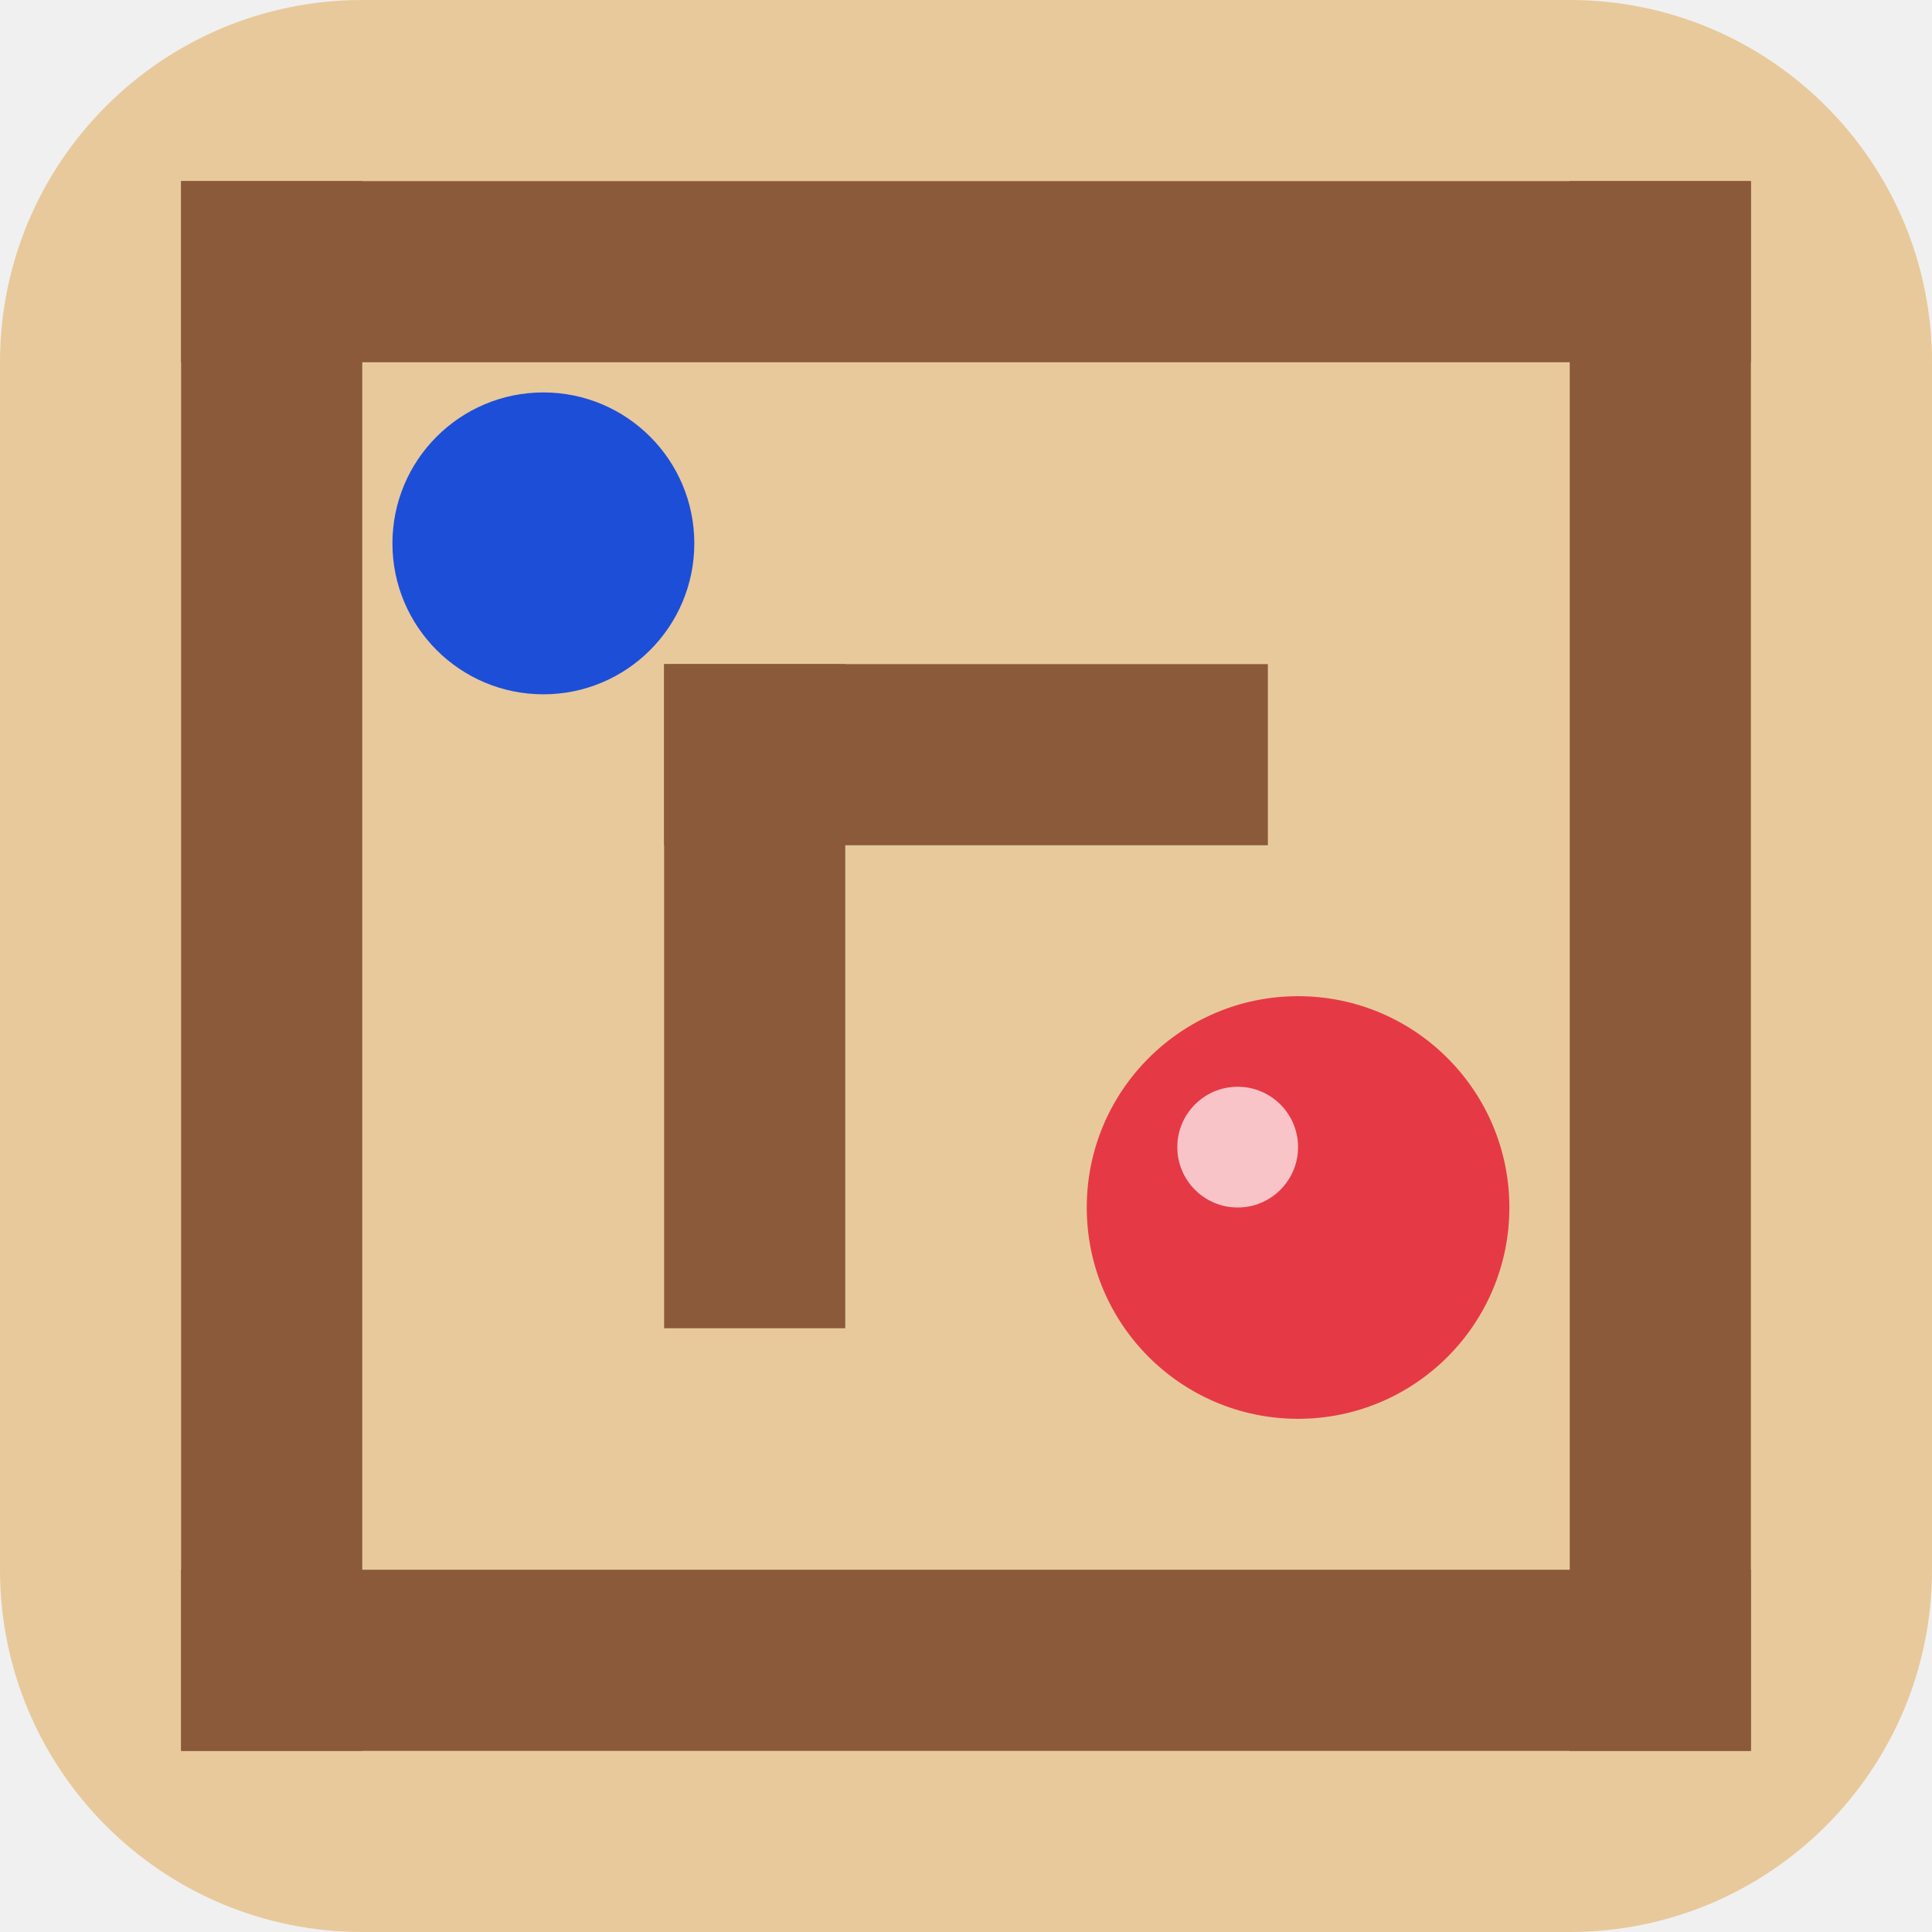
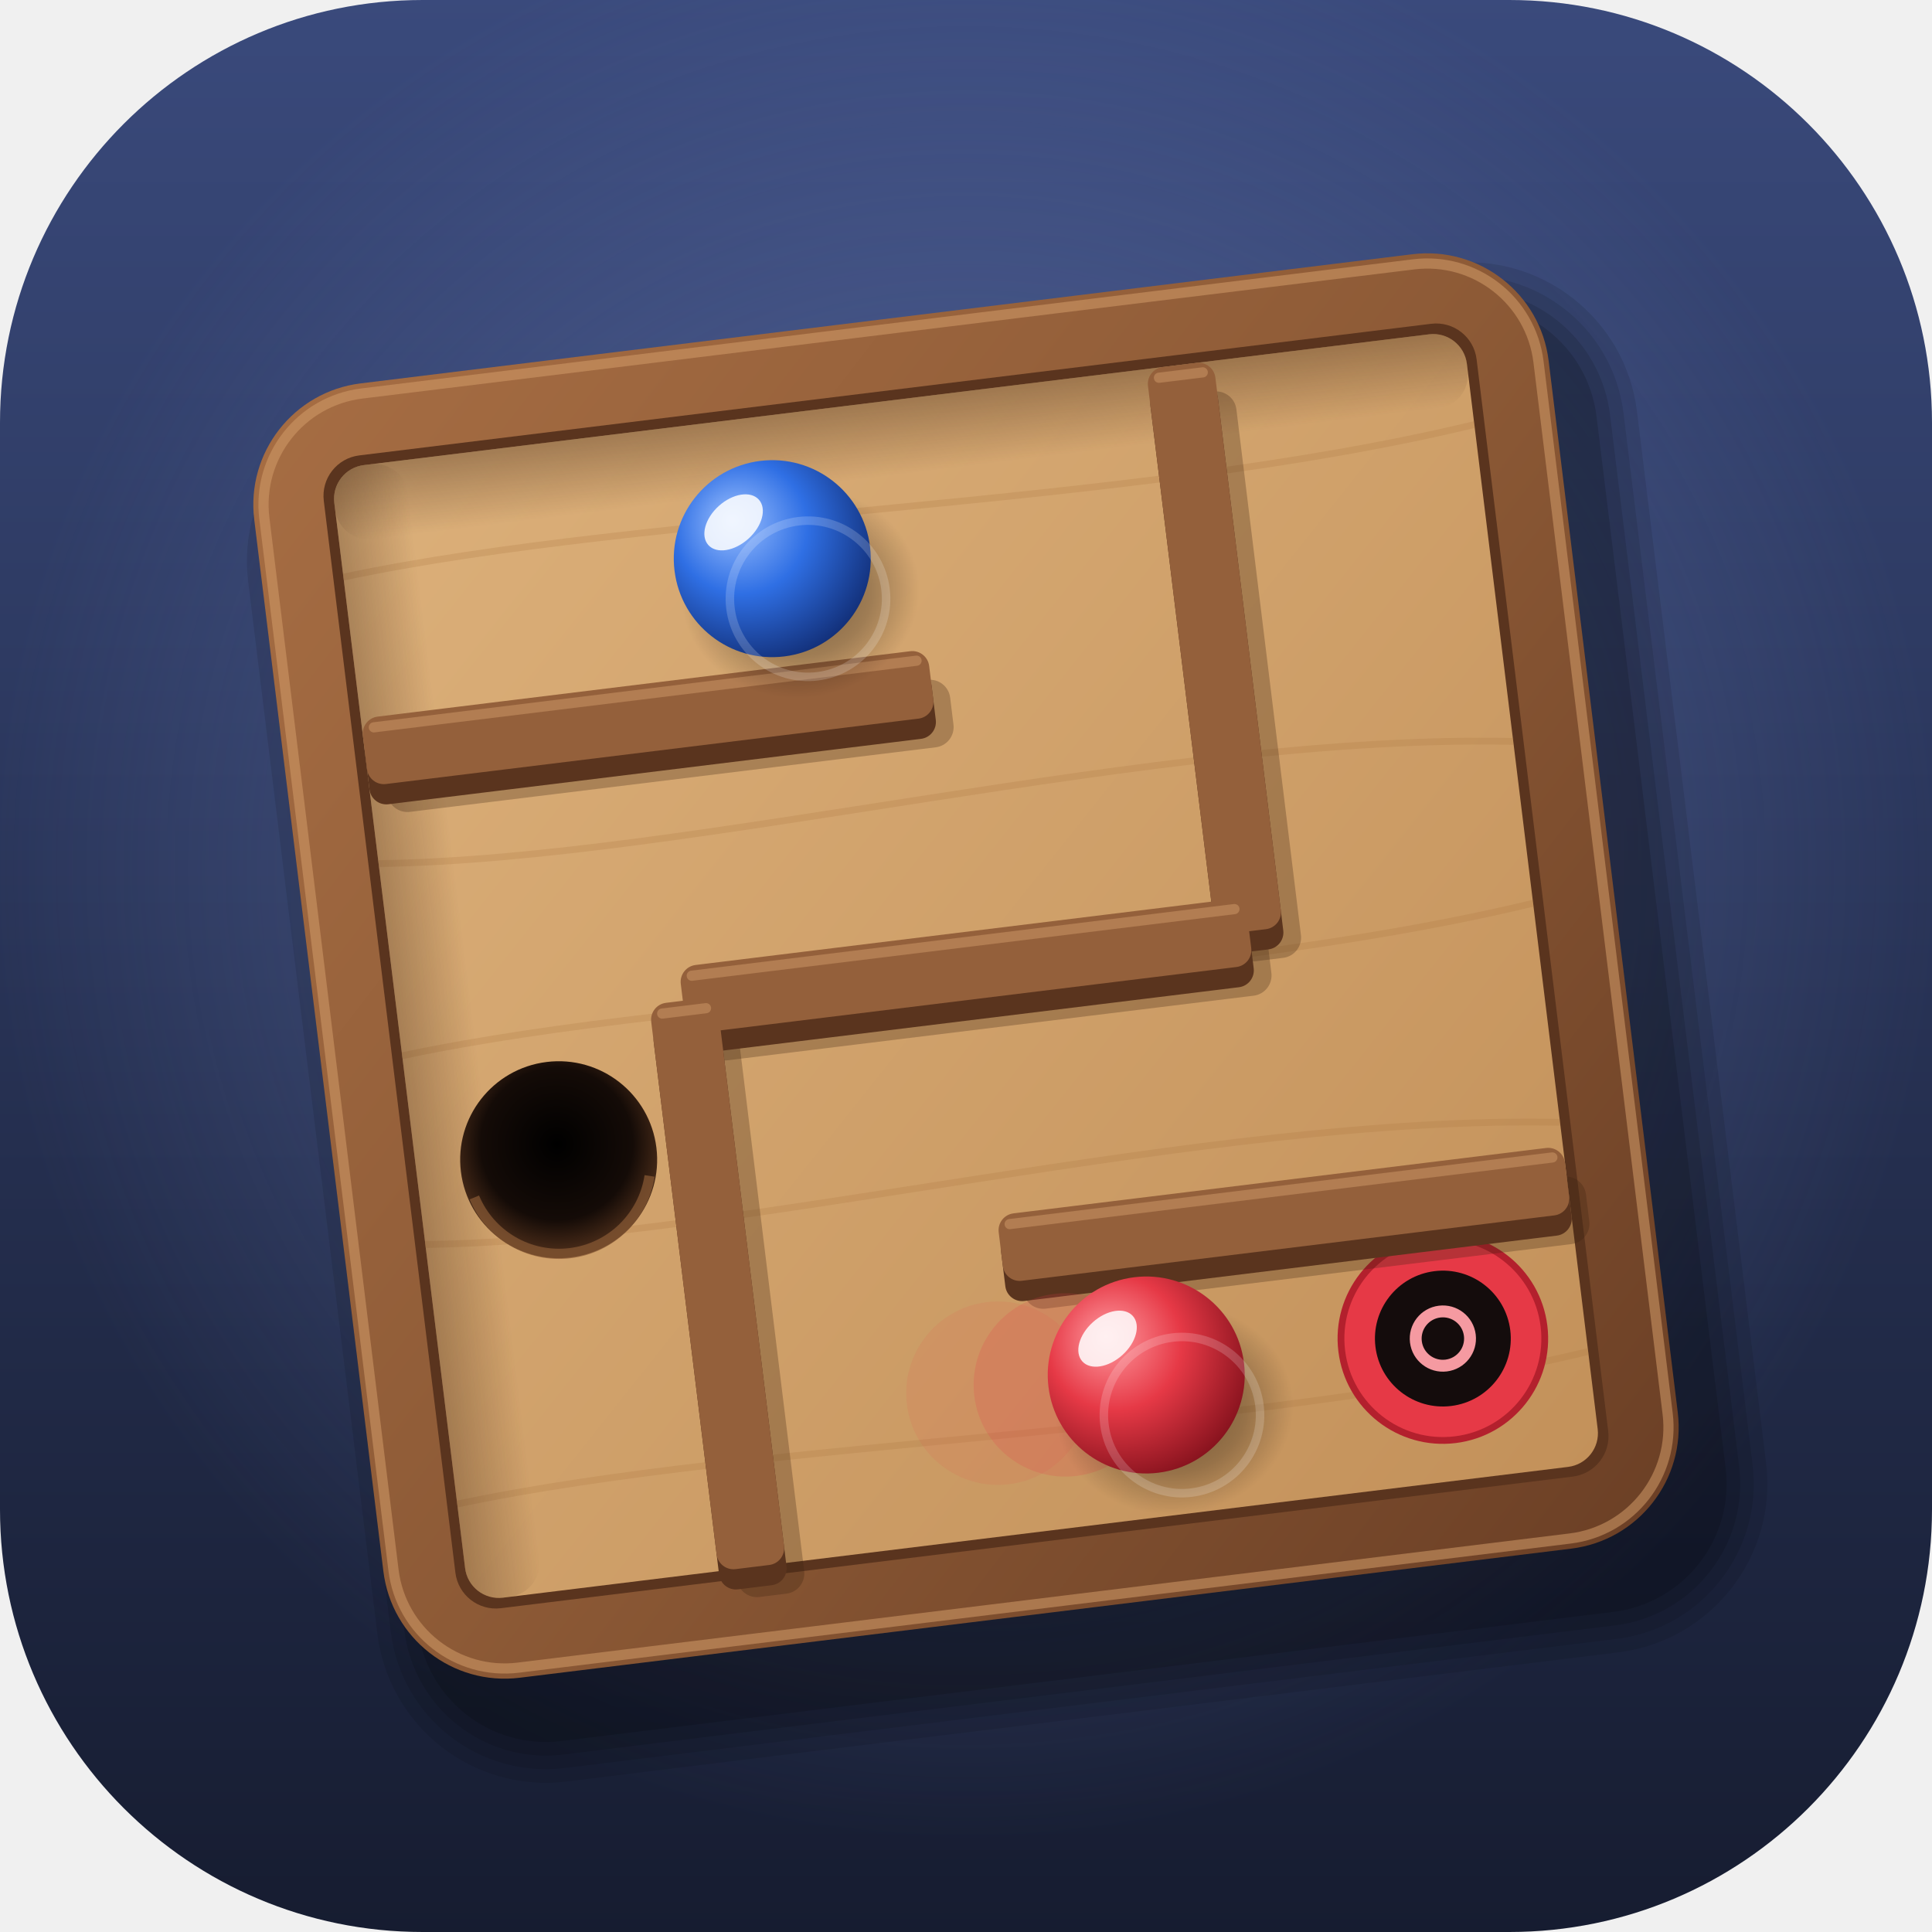
- <svg xmlns="http://www.w3.org/2000/svg" width="128" height="128" viewBox="0 0 128 128">
-   <rect width="128" height="128" rx="24" fill="#e8c99b" />
-   <path d="M16 16h96v96H16zM40 40v48h48V40z" fill="none" />
-   <g fill="#8a5a3b">
-     <rect x="12" y="12" width="104" height="12" />
-     <rect x="12" y="104" width="104" height="12" />
-     <rect x="12" y="12" width="12" height="104" />
-     <rect x="104" y="12" width="12" height="104" />
-     <rect x="44" y="44" width="40" height="12" />
-     <rect x="44" y="44" width="12" height="44" />
+ <svg xmlns="http://www.w3.org/2000/svg" width="512" height="512" viewBox="0 0 512 512">
+   <defs>
+     <linearGradient id="bg" x1="0" y1="0" x2="0" y2="1">
+       <stop offset="0" stop-color="#3a4a7c" />
+       <stop offset="1" stop-color="#161c30" />
+     </linearGradient>
+     <radialGradient id="glow" cx="0.5" cy="0.45" r="0.5">
+       <stop offset="0" stop-color="#7f95d8" stop-opacity="0.45" />
+       <stop offset="1" stop-color="#7f95d8" stop-opacity="0" />
+     </radialGradient>
+     <linearGradient id="frame" x1="0" y1="0" x2="1" y2="1">
+       <stop offset="0" stop-color="#a66d43" />
+       <stop offset="0.5" stop-color="#8d5a36" />
+       <stop offset="1" stop-color="#6b3f25" />
+     </linearGradient>
+     <linearGradient id="floor" x1="0" y1="0" x2="1" y2="1">
+       <stop offset="0" stop-color="#dcb07a" />
+       <stop offset="1" stop-color="#c3915a" />
+     </linearGradient>
+     <linearGradient id="inset" x1="0" y1="0" x2="0" y2="1">
+       <stop offset="0" stop-color="#3a1f10" stop-opacity="0.35" />
+       <stop offset="1" stop-color="#3a1f10" stop-opacity="0" />
+     </linearGradient>
+     <linearGradient id="insetL" x1="0" y1="0" x2="1" y2="0">
+       <stop offset="0" stop-color="#3a1f10" stop-opacity="0.3" />
+       <stop offset="1" stop-color="#3a1f10" stop-opacity="0" />
+     </linearGradient>
+     <radialGradient id="shadow" cx="0.5" cy="0.5" r="0.5">
+       <stop offset="0" stop-color="#000" stop-opacity="0.45" />
+       <stop offset="0.6" stop-color="#000" stop-opacity="0.25" />
+       <stop offset="1" stop-color="#000" stop-opacity="0" />
+     </radialGradient>
+     <radialGradient id="pit" cx="0.5" cy="0.42" r="0.55">
+       <stop offset="0" stop-color="#000" />
+       <stop offset="0.7" stop-color="#140b07" />
+       <stop offset="1" stop-color="#4a2c19" />
+     </radialGradient>
+     <radialGradient id="red" cx="0.4" cy="0.36" r="0.68" fx="0.32" fy="0.28">
+       <stop offset="0" stop-color="#ff9aa0" />
+       <stop offset="0.5" stop-color="#e63946" />
+       <stop offset="1" stop-color="#86121d" />
+     </radialGradient>
+     <radialGradient id="blue" cx="0.4" cy="0.36" r="0.68" fx="0.32" fy="0.28">
+       <stop offset="0" stop-color="#9cc0ff" />
+       <stop offset="0.5" stop-color="#2f6fe4" />
+       <stop offset="1" stop-color="#122f78" />
+     </radialGradient>
+   </defs>
+   <rect width="512" height="512" rx="112" fill="url(#bg)" />
+   <rect width="512" height="512" rx="112" fill="url(#glow)" />
+   <g transform="translate(256.0 256.0) rotate(-7) scale(0.9) translate(-256 -256)">
+     <rect x="60" y="68" width="412" height="412" rx="50" fill="#000" opacity="0.1" />
+     <rect x="64" y="72" width="404" height="404" rx="46" fill="#000" opacity="0.1" />
+     <rect x="68" y="76" width="396" height="396" rx="42" fill="#000" opacity="0.12" />
+     <rect x="72" y="80" width="388" height="388" rx="38" fill="#000" opacity="0.14" />
+     <rect x="64" y="64" width="384" height="384" rx="36" fill="url(#frame)" />
+     <rect x="67" y="67" width="378" height="378" rx="33" fill="none" stroke="#d29a68" stroke-width="3" stroke-opacity="0.55" />
+     <rect x="85" y="85" width="342" height="342" rx="12" fill="#5a341e" />
+     <rect x="88" y="88" width="336" height="336" rx="10" fill="url(#floor)" />
+     <path d="M88 120 C 180 112, 320 128, 424 116" fill="none" stroke="#a8743f" stroke-width="2" stroke-opacity="0.22" />
+     <path d="M88 205 C 180 215, 320 195, 424 210" fill="none" stroke="#a8743f" stroke-width="2" stroke-opacity="0.22" />
+     <path d="M88 262 C 180 254, 320 270, 424 258" fill="none" stroke="#a8743f" stroke-width="2" stroke-opacity="0.22" />
+     <path d="M88 318 C 180 328, 320 308, 424 323" fill="none" stroke="#a8743f" stroke-width="2" stroke-opacity="0.22" />
+     <path d="M88 395 C 180 387, 320 403, 424 391" fill="none" stroke="#a8743f" stroke-width="2" stroke-opacity="0.22" />
+     <rect x="88" y="88" width="336" height="22" rx="10" fill="url(#inset)" />
+     <rect x="88" y="88" width="22" height="336" rx="10" fill="url(#insetL)" />
+     <circle cx="130" cy="298" r="29" fill="url(#pit)" />
+     <path d="M104 306 A 27 27 0 0 0 156 306" fill="none" stroke="#8a5a36" stroke-width="3" stroke-opacity="0.7" />
+     <circle cx="382" cy="382" r="31" fill="#b3202d" />
+     <circle cx="382" cy="382" r="29" fill="#e63946" />
+     <circle cx="382" cy="382" r="20" fill="#140c0c" />
+     <circle cx="382" cy="382" r="8" fill="none" stroke="#f59aa1" stroke-width="3.5" />
+     <rect x="93" y="171.0" width="168" height="20" rx="6" fill="#3a1f10" opacity="0.28" />
+     <rect x="335.0" y="97" width="20" height="168" rx="6" fill="#3a1f10" opacity="0.28" />
+     <rect x="177" y="255.0" width="168" height="20" rx="6" fill="#3a1f10" opacity="0.28" />
+     <rect x="167.0" y="265" width="20" height="168" rx="6" fill="#3a1f10" opacity="0.28" />
+     <rect x="261" y="339.0" width="168" height="20" rx="6" fill="#3a1f10" opacity="0.28" />
+     <rect x="88" y="168.0" width="168" height="20" rx="5" fill="#5a341e" />
+     <rect x="88" y="162.0" width="168" height="20" rx="5" fill="#94603b" />
+     <rect x="90" y="163.5" width="164" height="3" rx="1.5" fill="#b98457" opacity="0.8" />
+     <rect x="330.0" y="94" width="20" height="168" rx="5" fill="#5a341e" />
+     <rect x="330.0" y="88" width="20" height="168" rx="5" fill="#94603b" />
+     <rect x="332.0" y="89.5" width="16" height="3" rx="1.5" fill="#b98457" opacity="0.8" />
+     <rect x="172" y="252.0" width="168" height="20" rx="5" fill="#5a341e" />
+     <rect x="172" y="246.0" width="168" height="20" rx="5" fill="#94603b" />
+     <rect x="174" y="247.5" width="164" height="3" rx="1.5" fill="#b98457" opacity="0.8" />
+     <rect x="162.0" y="262" width="20" height="168" rx="5" fill="#5a341e" />
+     <rect x="162.0" y="256" width="20" height="168" rx="5" fill="#94603b" />
+     <rect x="164.0" y="257.5" width="16" height="3" rx="1.5" fill="#b98457" opacity="0.8" />
+     <rect x="256" y="336.0" width="168" height="20" rx="5" fill="#5a341e" />
+     <rect x="256" y="330.0" width="168" height="20" rx="5" fill="#94603b" />
+     <rect x="258" y="331.5" width="164" height="3" rx="1.5" fill="#b98457" opacity="0.8" />
+     <circle cx="250" cy="382" r="27" fill="#e63946" opacity="0.1" />
+     <circle cx="270" cy="382" r="27" fill="#e63946" opacity="0.18" />
+     <ellipse cx="301" cy="393" rx="35" ry="31" fill="url(#shadow)" />
+     <circle cx="294" cy="382" r="29" fill="url(#red)" />
+     <ellipse cx="284" cy="370" rx="10" ry="6.5" fill="#fff" opacity="0.85" transform="rotate(-35 284 370)" />
+     <circle cx="303" cy="395" r="23" fill="none" stroke="#fff" stroke-width="2.5" stroke-opacity="0.18" />
+     <ellipse cx="221" cy="141" rx="35" ry="31" fill="url(#shadow)" />
+     <circle cx="214" cy="130" r="29" fill="url(#blue)" />
+     <ellipse cx="204" cy="118" rx="10" ry="6.5" fill="#fff" opacity="0.85" transform="rotate(-35 204 118)" />
+     <circle cx="223" cy="143" r="23" fill="none" stroke="#fff" stroke-width="2.5" stroke-opacity="0.18" />
  </g>
-   <circle cx="86" cy="80" r="14" fill="#e63946" />
-   <circle cx="36" cy="36" r="10" fill="#1d4ed8" />
-   <circle cx="82" cy="76" r="4" fill="#fff" opacity=".7" />
</svg>
